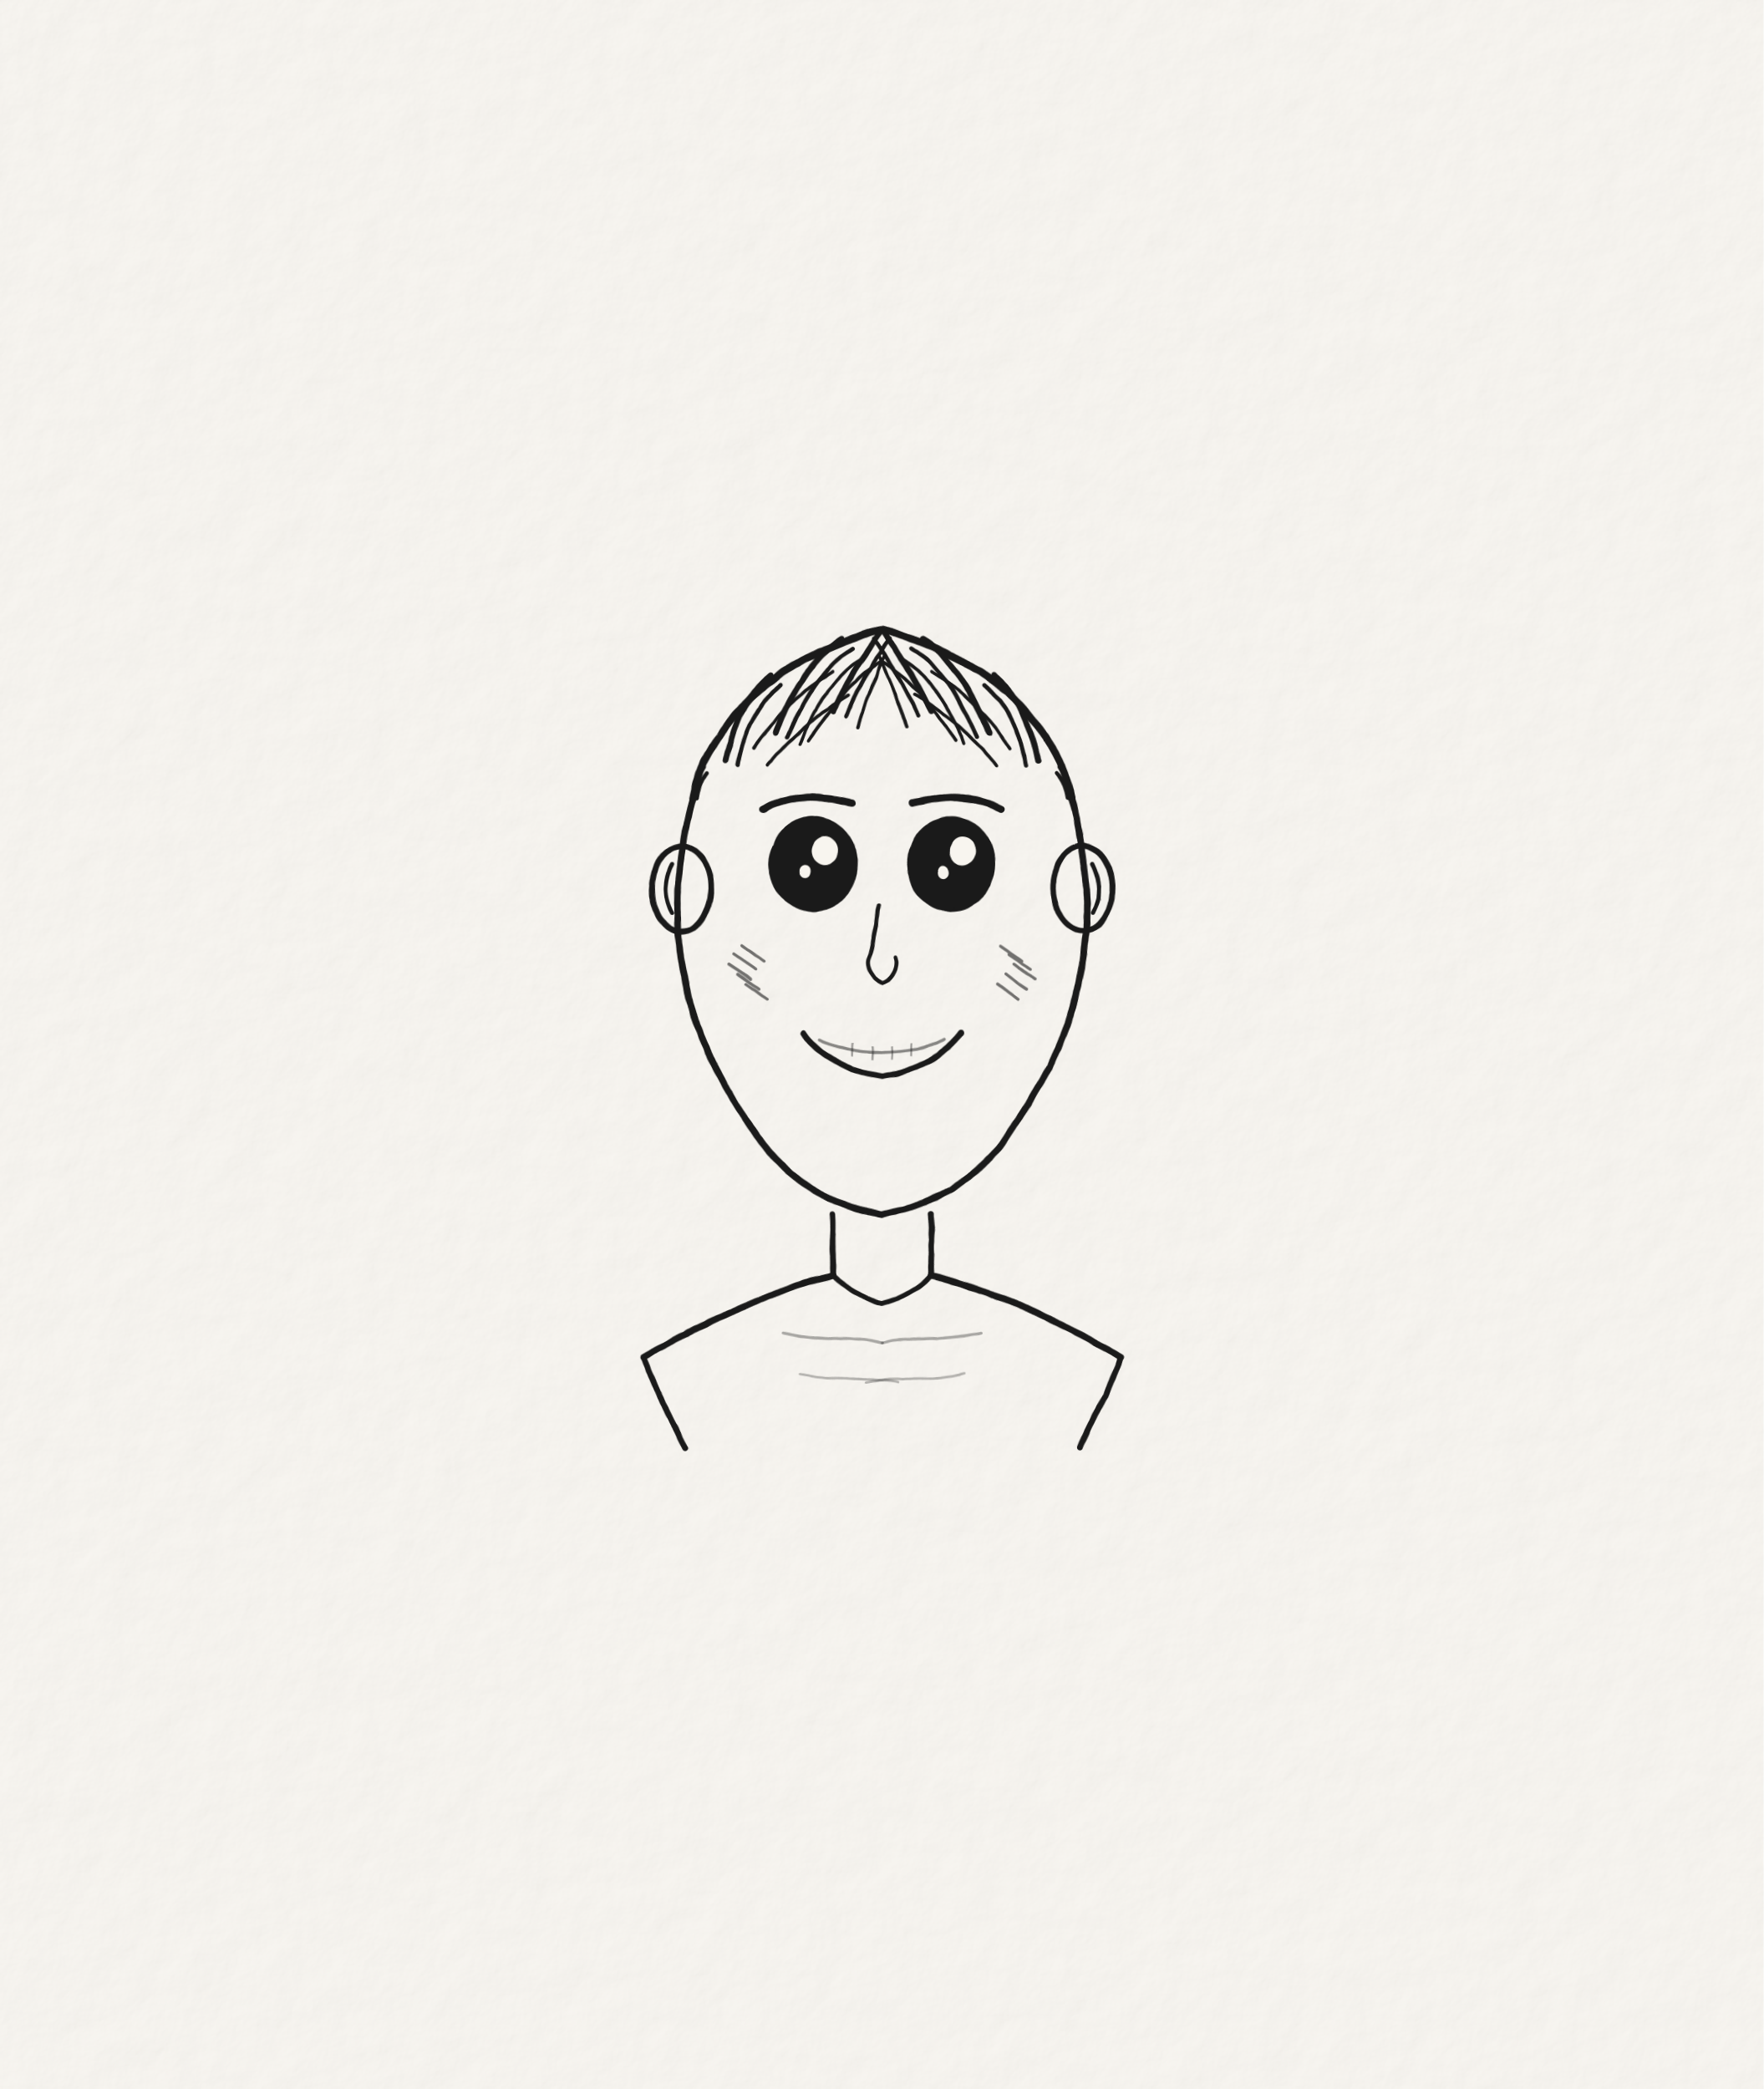
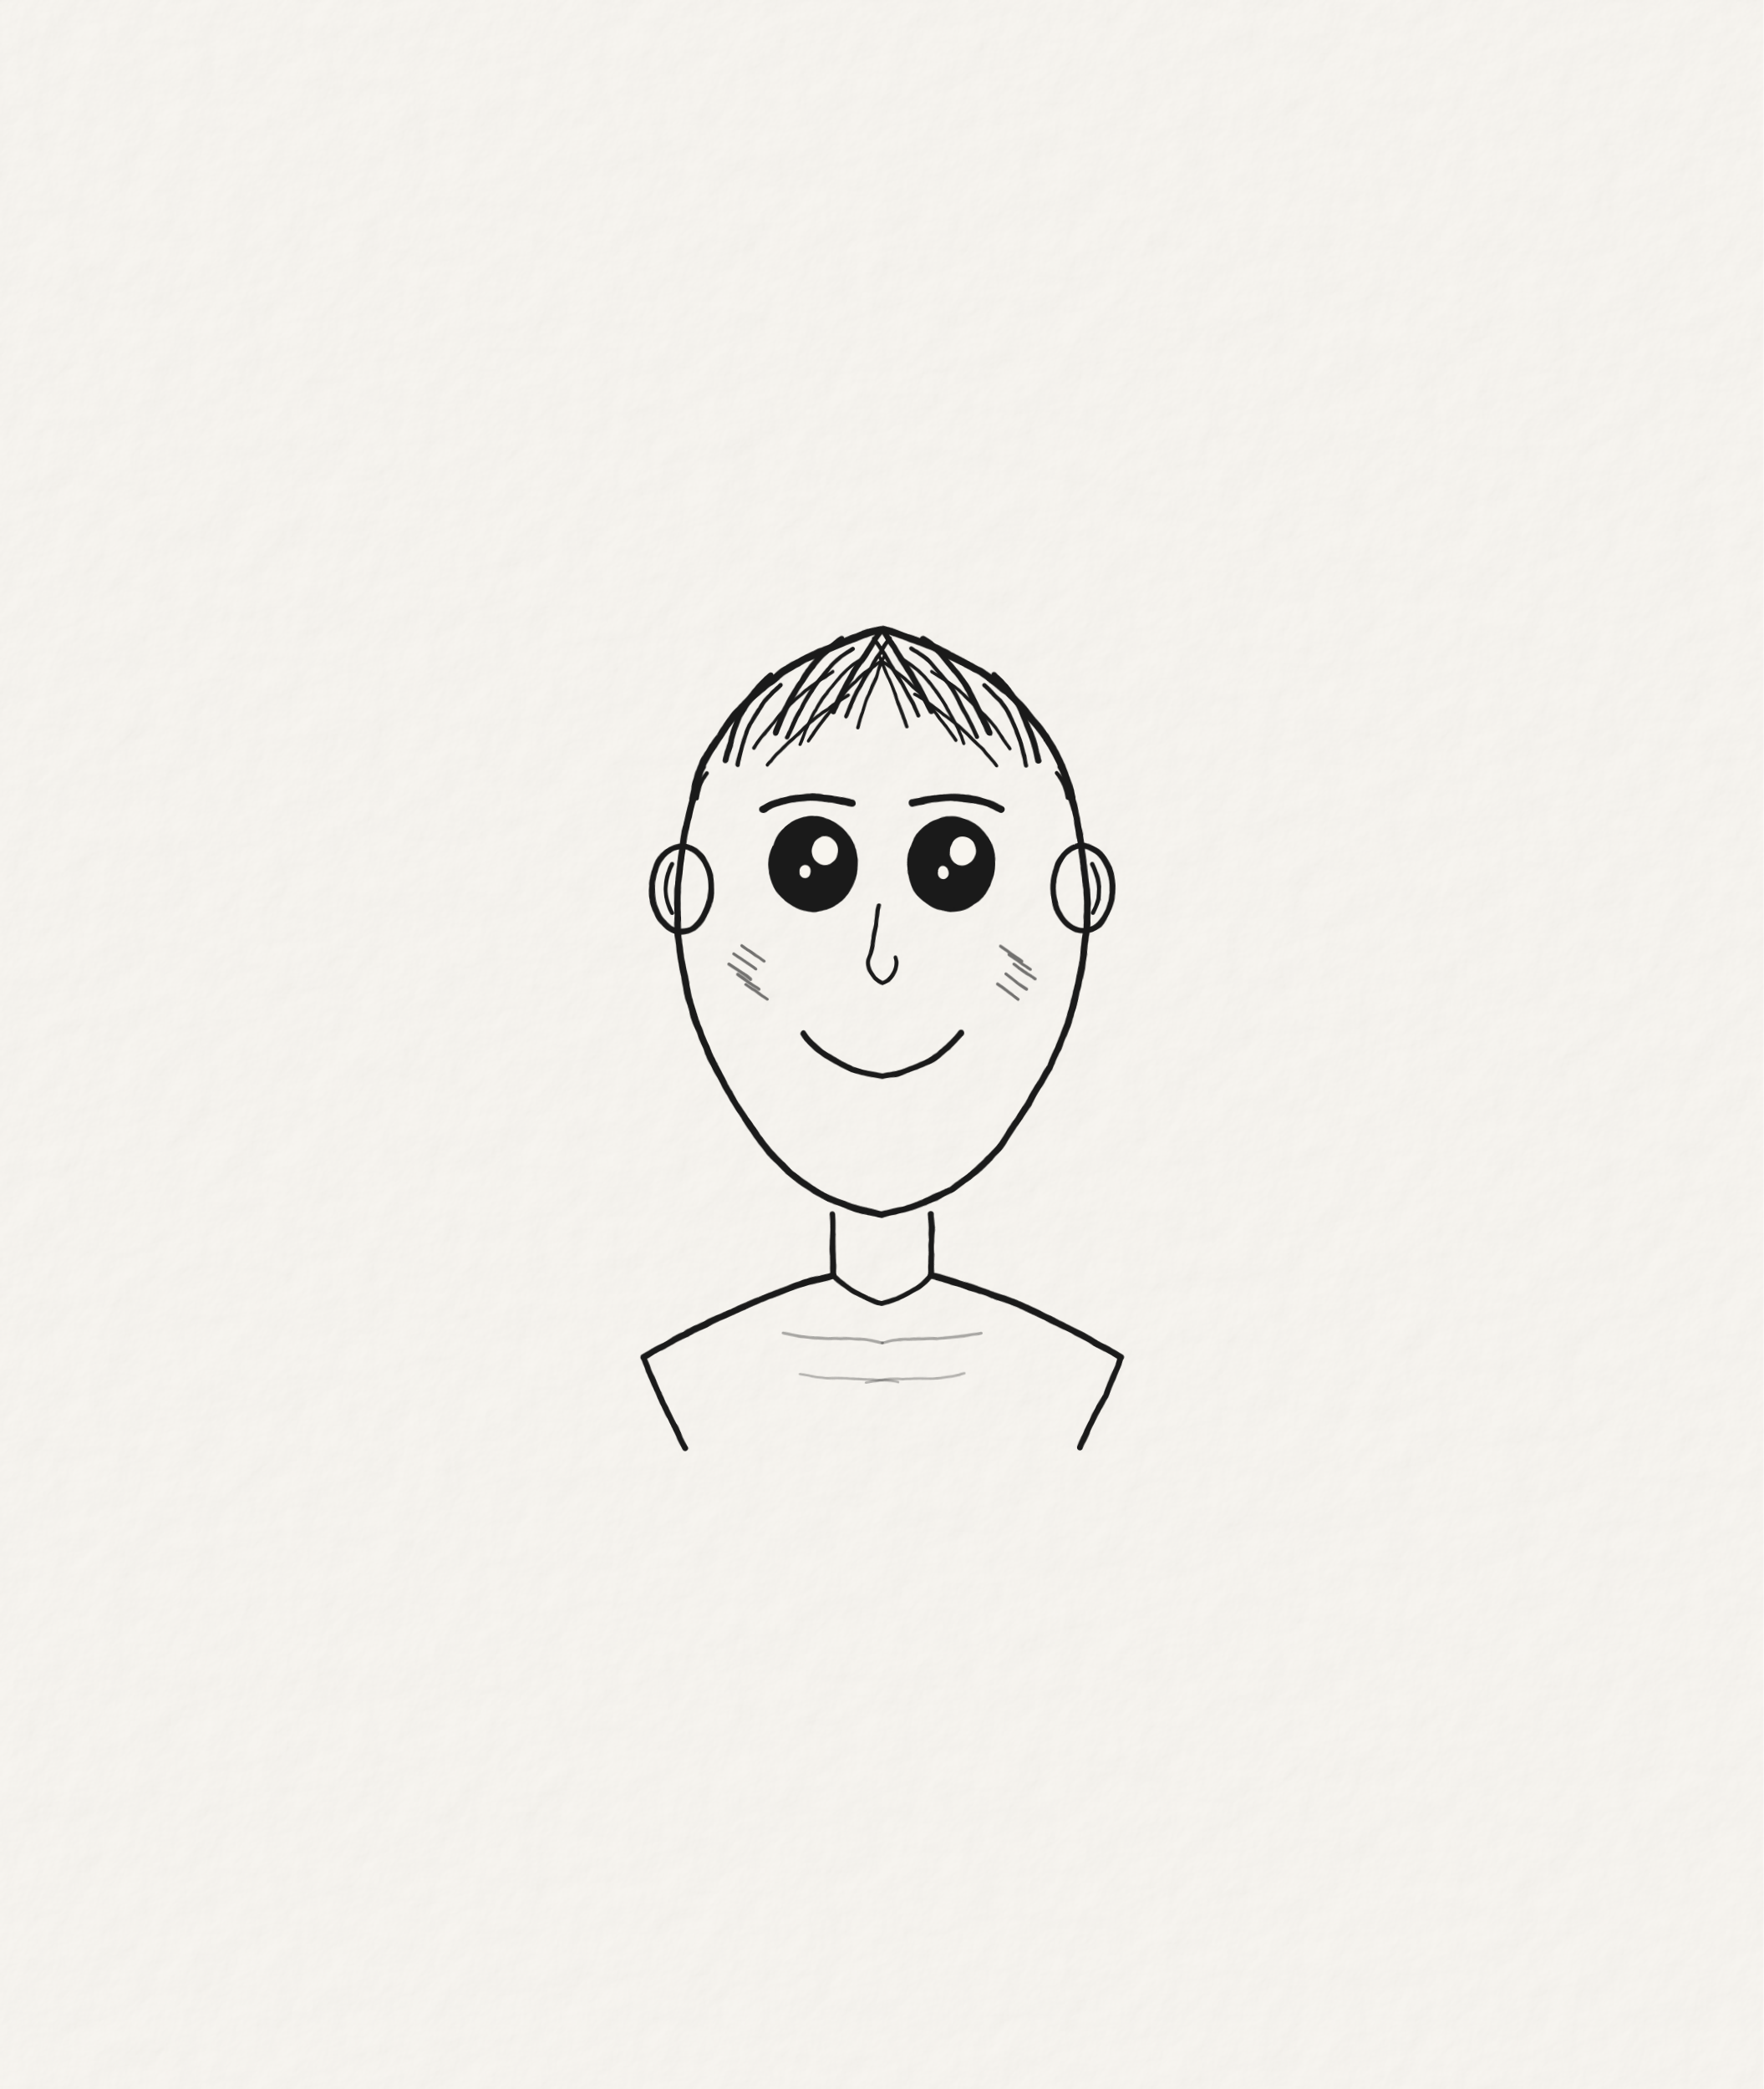
<svg xmlns="http://www.w3.org/2000/svg" viewBox="0 0 1072 1270" width="1072" height="1270">
  <defs>
    <filter id="sketch" x="-2%" y="-2%" width="104%" height="104%">
      <feTurbulence type="turbulence" baseFrequency="0.03" numOctaves="4" result="noise" seed="2" />
      <feDisplacementMap in="SourceGraphic" in2="noise" scale="1.5" xChannelSelector="R" yChannelSelector="G" />
    </filter>
    <filter id="paper">
      <feTurbulence type="fractalNoise" baseFrequency="0.04" numOctaves="5" result="noise" />
      <feDiffuseLighting in="noise" lighting-color="#f8f5ef" surfaceScale="2">
        <feDistantLight azimuth="45" elevation="60" />
      </feDiffuseLighting>
    </filter>
  </defs>
  <rect width="1072" height="1270" fill="#f8f5ef" />
  <rect width="1072" height="1270" filter="url(#paper)" opacity="0.3" />
  <g filter="url(#sketch)" transform="translate(536, 680)">
    <g fill="none" stroke="#1a1a1a" stroke-linecap="round">
      <path d="M-115,-195 C-112,-215 -95,-248 -60,-272                C-30,-290 0,-298 0,-298                C0,-298 30,-290 60,-272                C95,-248 112,-215 115,-195" stroke-width="4.5" />
      <path d="M-115,-195 C-114,-202 -112,-208 -108,-214" stroke-width="3" />
      <path d="M-113,-195 C-112,-200 -110,-206 -106,-210" stroke-width="2.5" />
      <path d="M115,-195 C114,-202 112,-208 108,-214" stroke-width="3" />
      <path d="M113,-195 C112,-200 110,-206 106,-210" stroke-width="2.5" />
      <path d="M-95,-218 C-90,-240 -82,-258 -68,-270" stroke-width="3.5" />
      <path d="M-88,-215 C-84,-235 -76,-252 -62,-264" stroke-width="2.5" />
      <path d="M-65,-235 C-55,-260 -42,-280 -25,-292" stroke-width="3.5" />
      <path d="M-58,-232 C-48,-255 -36,-275 -18,-286" stroke-width="2.5" />
      <path d="M-50,-228 C-42,-250 -30,-268 -12,-280" stroke-width="2" />
      <path d="M-30,-248 C-18,-272 -5,-290 0,-298" stroke-width="3.5" />
      <path d="M-22,-245 C-12,-268 0,-285 5,-292" stroke-width="2.5" />
      <path d="M22,-245 C12,-268 0,-285 -5,-292" stroke-width="2.5" />
      <path d="M30,-248 C18,-272 5,-290 0,-298" stroke-width="3.5" />
      <path d="M65,-235 C55,-260 42,-280 25,-292" stroke-width="3.5" />
      <path d="M58,-232 C48,-255 36,-275 18,-286" stroke-width="2.5" />
      <path d="M50,-228 C42,-250 30,-268 12,-280" stroke-width="2" />
      <path d="M95,-218 C90,-240 82,-258 68,-270" stroke-width="3.5" />
      <path d="M88,-215 C84,-235 76,-252 62,-264" stroke-width="2.5" />
      <path d="M-78,-225 C-65,-245 -48,-262 -30,-272" stroke-width="2" />
      <path d="M78,-225 C65,-245 48,-262 30,-272" stroke-width="2" />
      <path d="M-45,-230 C-30,-252 -15,-270 0,-278" stroke-width="2" />
      <path d="M45,-230 C30,-252 15,-270 0,-278" stroke-width="2" />
      <path d="M-70,-215 C-55,-232 -38,-248 -20,-258" stroke-width="2" />
      <path d="M70,-215 C55,-232 38,-248 20,-258" stroke-width="2" />
      <path d="M-15,-238 C-8,-258 -2,-274 2,-282" stroke-width="2" />
      <path d="M15,-238 C8,-258 2,-274 -2,-282" stroke-width="2" />
    </g>
    <path d="M-115,-195 C-125,-160 -128,-120 -120,-85              C-115,-55 -100,-25 -80,5              C-60,35 -35,52 0,58              C35,52 60,35 80,5              C100,-25 115,-55 120,-85              C128,-120 125,-160 115,-195" fill="none" stroke="#1a1a1a" stroke-width="4" stroke-linecap="round" />
    <ellipse cx="-122" cy="-140" rx="18" ry="26" fill="none" stroke="#1a1a1a" stroke-width="3.5" stroke-linecap="round" />
    <path d="M-128,-155 C-133,-145 -133,-135 -128,-125" fill="none" stroke="#1a1a1a" stroke-width="2.5" stroke-linecap="round" />
    <ellipse cx="122" cy="-140" rx="18" ry="26" fill="none" stroke="#1a1a1a" stroke-width="3.5" stroke-linecap="round" />
    <path d="M128,-155 C133,-145 133,-135 128,-125" fill="none" stroke="#1a1a1a" stroke-width="2.5" stroke-linecap="round" />
    <ellipse cx="-42" cy="-155" rx="26" ry="28" fill="#1a1a1a" stroke="#1a1a1a" stroke-width="2" />
    <ellipse cx="-35" cy="-163" rx="8" ry="9" fill="#f8f5ef" />
    <ellipse cx="-47" cy="-150" rx="3.5" ry="4" fill="#f8f5ef" />
    <ellipse cx="42" cy="-155" rx="26" ry="28" fill="#1a1a1a" stroke="#1a1a1a" stroke-width="2" />
    <ellipse cx="49" cy="-163" rx="8" ry="9" fill="#f8f5ef" />
    <ellipse cx="37" cy="-150" rx="3.5" ry="4" fill="#f8f5ef" />
    <path d="M-72,-188 C-60,-196 -40,-198 -18,-192" fill="none" stroke="#1a1a1a" stroke-width="4.5" stroke-linecap="round" />
    <path d="M18,-192 C40,-198 60,-196 72,-188" fill="none" stroke="#1a1a1a" stroke-width="4.5" stroke-linecap="round" />
    <path d="M-2,-130 C-3,-118 -5,-108 -8,-98 C-10,-92 -6,-85 0,-83 C6,-85 10,-92 8,-98" fill="none" stroke="#1a1a1a" stroke-width="2.5" stroke-linecap="round" />
    <path d="M-48,-52 C-35,-35 -15,-28 0,-26 C15,-28 35,-35 48,-52" fill="none" stroke="#1a1a1a" stroke-width="3.5" stroke-linecap="round" />
-     <path d="M-38,-48 C-20,-38 20,-38 38,-48" fill="none" stroke="#1a1a1a" stroke-width="1.8" stroke-linecap="round" opacity="0.5" />
-     <line x1="-18" y1="-46" x2="-18" y2="-38" stroke="#1a1a1a" stroke-width="1.2" opacity="0.4" />
-     <line x1="-6" y1="-44" x2="-6" y2="-36" stroke="#1a1a1a" stroke-width="1.2" opacity="0.4" />
-     <line x1="6" y1="-44" x2="6" y2="-36" stroke="#1a1a1a" stroke-width="1.2" opacity="0.4" />
-     <line x1="18" y1="-46" x2="18" y2="-38" stroke="#1a1a1a" stroke-width="1.2" opacity="0.4" />
    <g stroke="#1a1a1a" stroke-width="1.8" stroke-linecap="round" opacity="0.6">
      <line x1="-85" y1="-105" x2="-72" y2="-96" />
      <line x1="-90" y1="-100" x2="-77" y2="-91" />
      <line x1="-93" y1="-94" x2="-80" y2="-85" />
      <line x1="-88" y1="-88" x2="-75" y2="-79" />
      <line x1="-83" y1="-82" x2="-70" y2="-73" />
    </g>
    <g stroke="#1a1a1a" stroke-width="1.8" stroke-linecap="round" opacity="0.6">
      <line x1="72" y1="-105" x2="85" y2="-96" />
      <line x1="77" y1="-100" x2="90" y2="-91" />
      <line x1="80" y1="-94" x2="93" y2="-85" />
      <line x1="75" y1="-88" x2="88" y2="-79" />
      <line x1="70" y1="-82" x2="83" y2="-73" />
    </g>
    <path d="M-30,58 L-30,95" fill="none" stroke="#1a1a1a" stroke-width="3.5" stroke-linecap="round" />
    <path d="M30,58 L30,95" fill="none" stroke="#1a1a1a" stroke-width="3.5" stroke-linecap="round" />
    <path d="M-30,95 C-20,105 -10,110 0,112 C10,110 20,105 30,95" fill="none" stroke="#1a1a1a" stroke-width="3" stroke-linecap="round" />
    <path d="M-30,95 C-50,100 -95,115 -145,145" fill="none" stroke="#1a1a1a" stroke-width="4" stroke-linecap="round" />
    <path d="M30,95 C50,100 95,115 145,145" fill="none" stroke="#1a1a1a" stroke-width="4" stroke-linecap="round" />
    <path d="M-145,145 C-140,160 -130,180 -120,200" fill="none" stroke="#1a1a1a" stroke-width="3.5" stroke-linecap="round" />
    <path d="M145,145 C140,160 130,180 120,200" fill="none" stroke="#1a1a1a" stroke-width="3.5" stroke-linecap="round" />
    <path d="M-60,130 C-40,135 -15,132 0,136" fill="none" stroke="#1a1a1a" stroke-width="1.8" stroke-linecap="round" opacity="0.35" />
    <path d="M0,136 C15,132 40,135 60,130" fill="none" stroke="#1a1a1a" stroke-width="1.8" stroke-linecap="round" opacity="0.35" />
    <path d="M-50,155 C-30,160 -10,156 10,160" fill="none" stroke="#1a1a1a" stroke-width="1.5" stroke-linecap="round" opacity="0.3" />
    <path d="M-10,160 C10,156 30,160 50,155" fill="none" stroke="#1a1a1a" stroke-width="1.5" stroke-linecap="round" opacity="0.3" />
  </g>
</svg>
